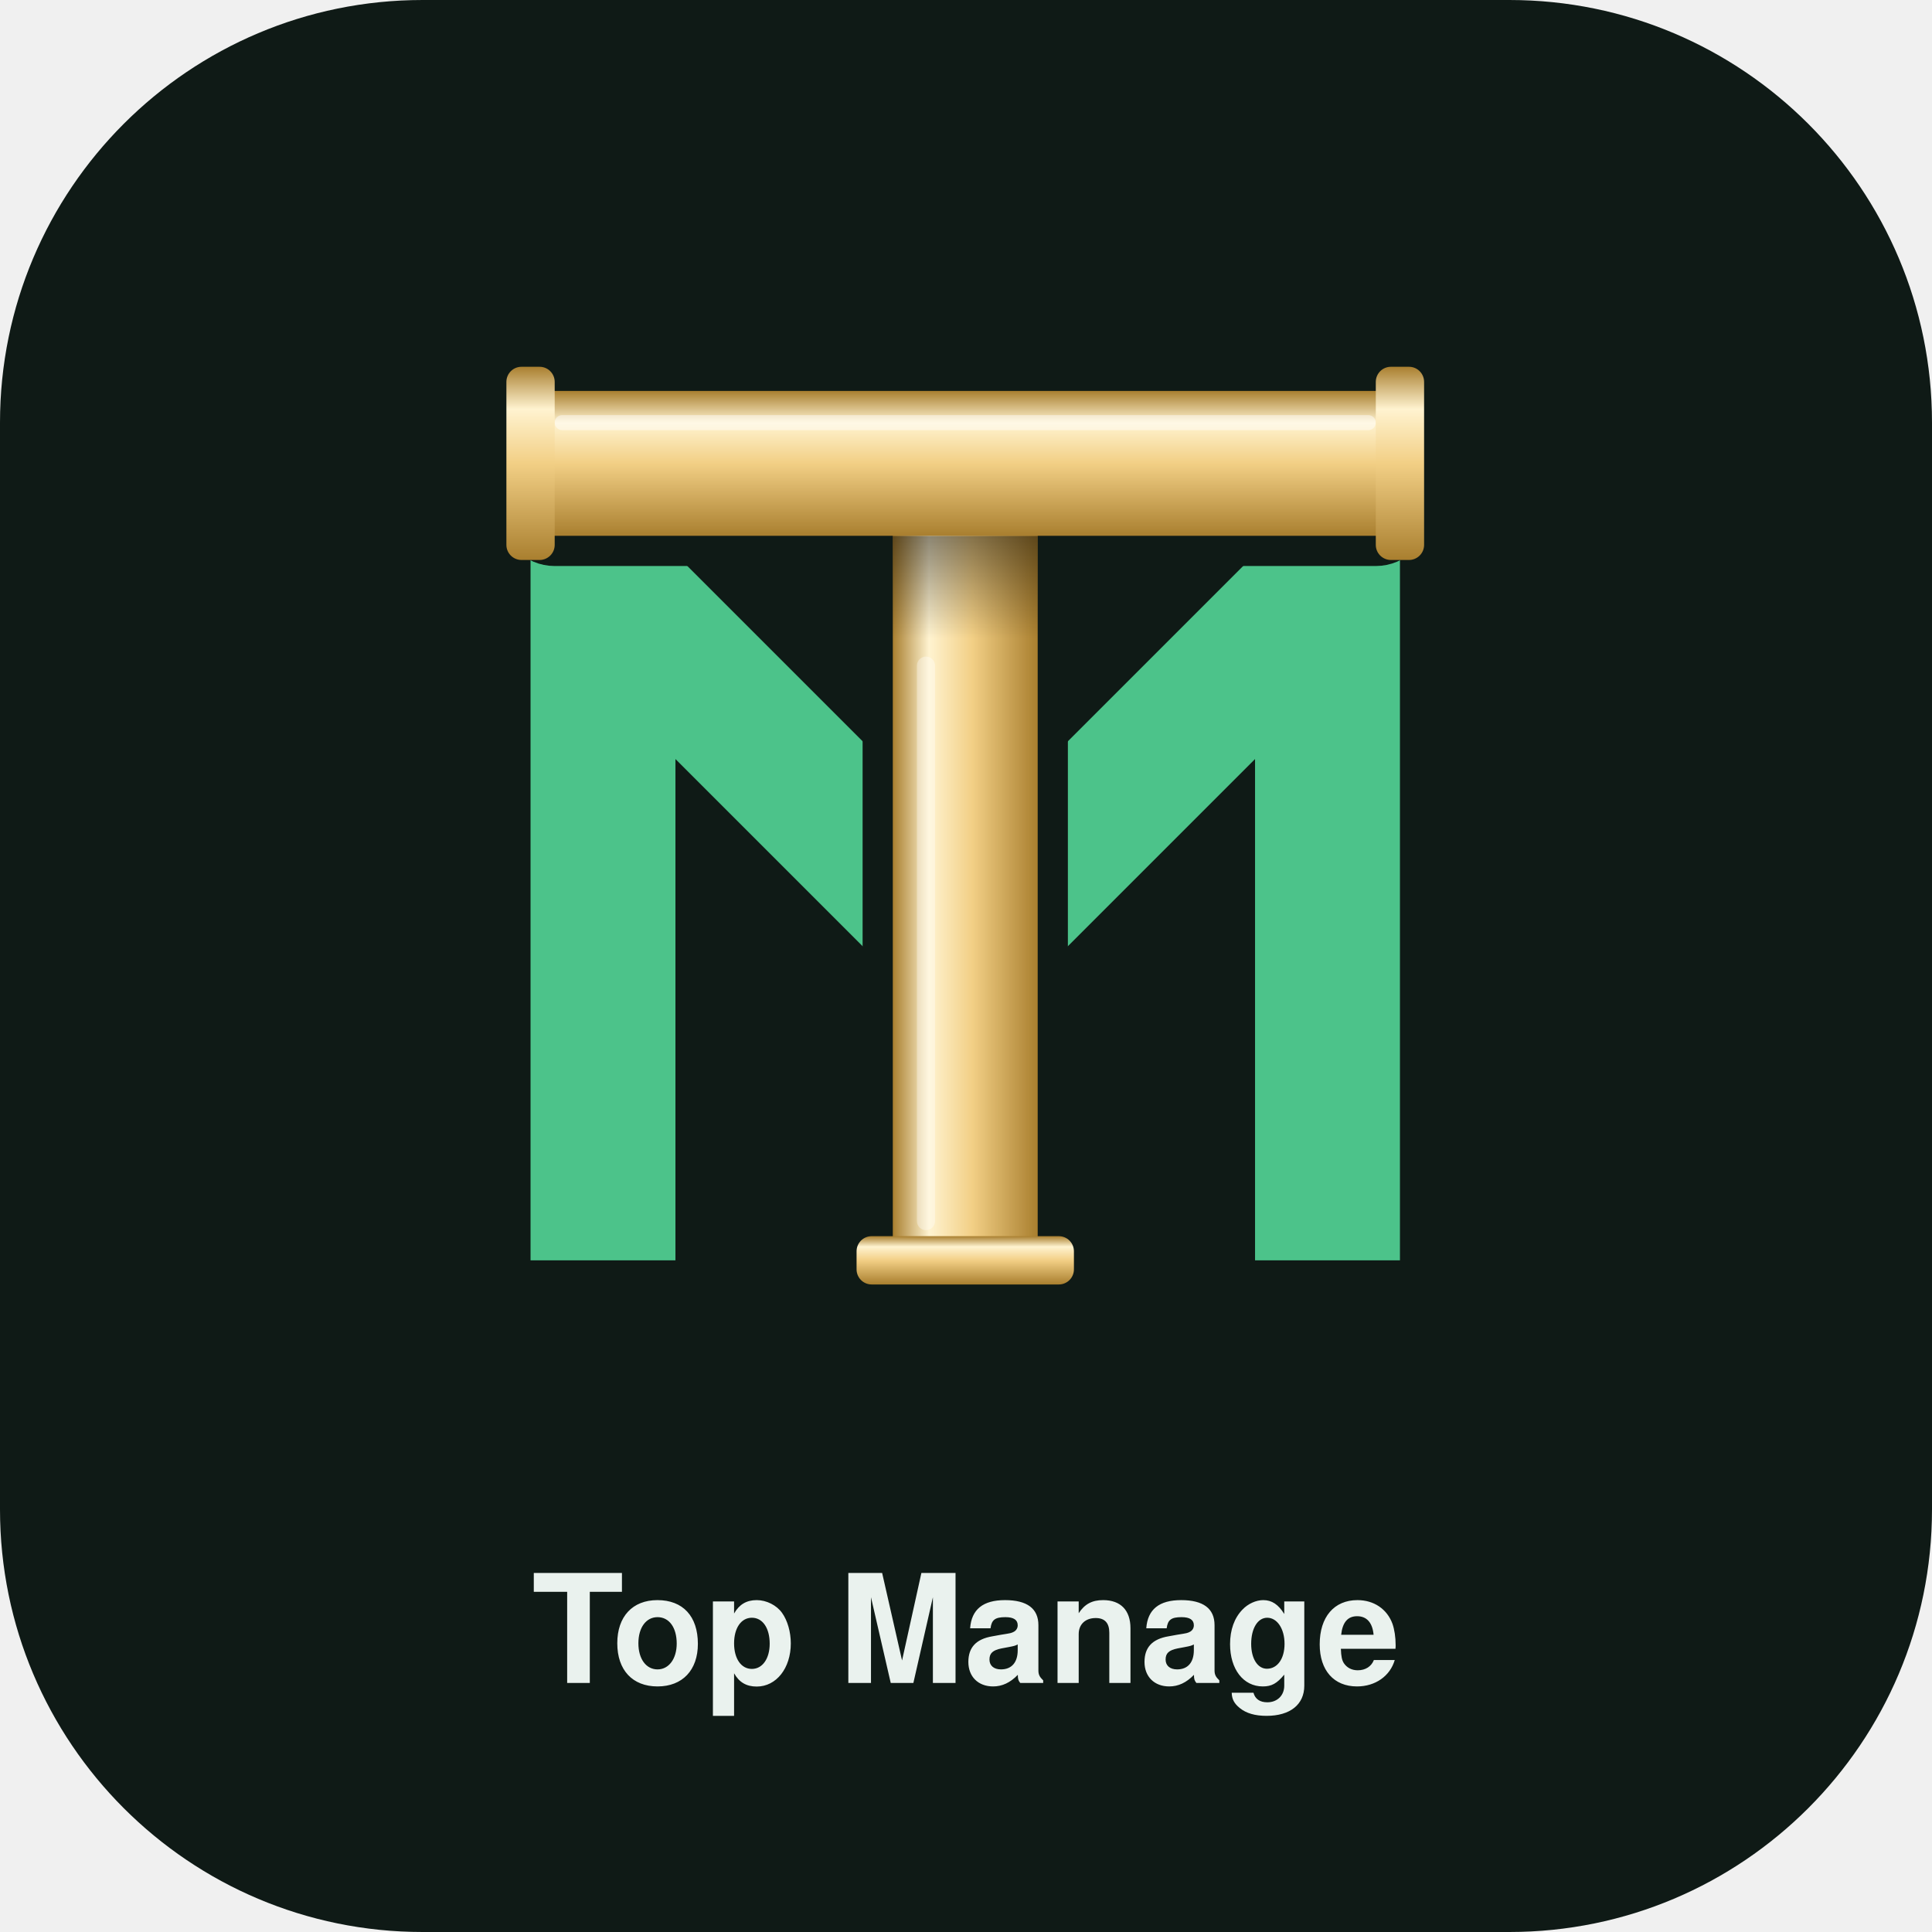
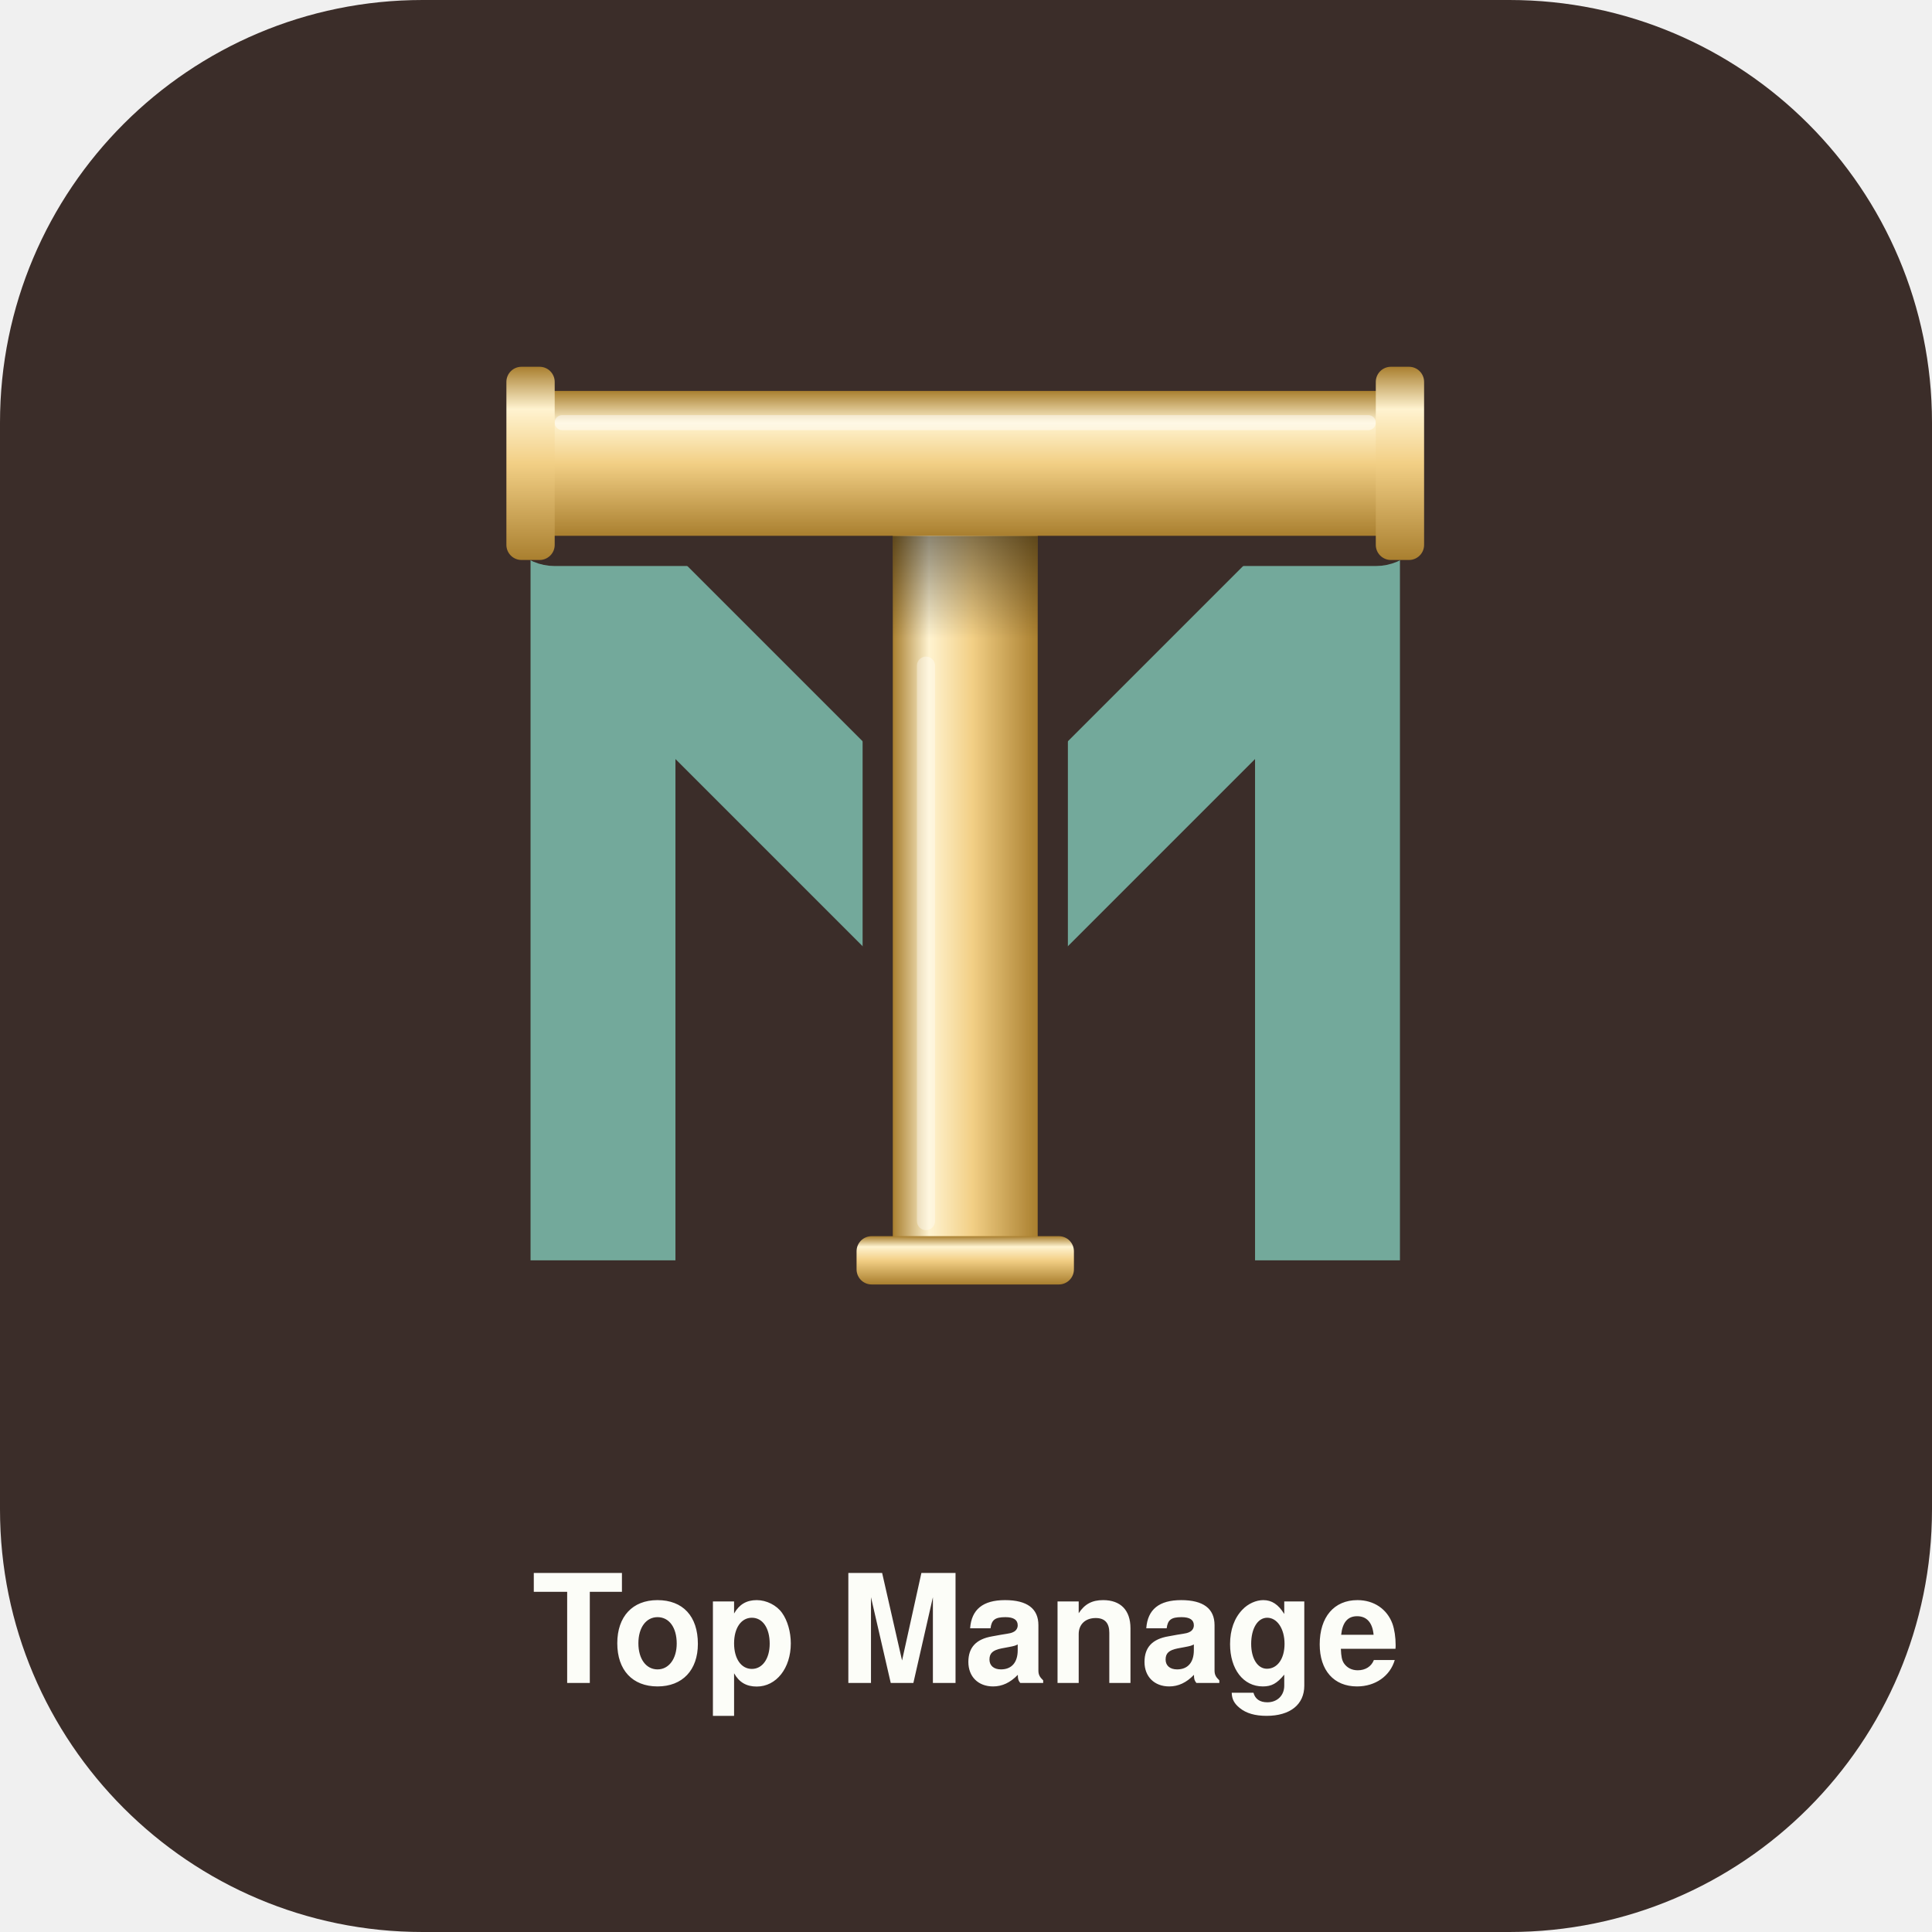
<svg xmlns="http://www.w3.org/2000/svg" viewBox="0 0 512 512">
  <defs>
    <linearGradient id="g2" x1="0" y1="0" x2="0" y2="1">
-       <stop offset="0" stop-color="#7be0ad" />
-       <stop offset="1" stop-color="#2f9e6b" />
+       <stop offset="0" stop-color="#9cc7ba" />
+       <stop offset="1" stop-color="#5f9486" />
    </linearGradient>
    <linearGradient id="bvf2l" x1="0" y1="0" x2="0" y2="1">
      <stop offset="0" stop-color="#a97f2f" />
      <stop offset=".22" stop-color="#fff3d0" />
      <stop offset=".5" stop-color="#f2cf85" />
      <stop offset="1" stop-color="#a97f2f" />
    </linearGradient>
    <linearGradient id="shf2l" x1="0" y1="0" x2="1" y2="0">
      <stop offset="0" stop-color="#a97f2f" />
      <stop offset=".25" stop-color="#fff3d0" />
      <stop offset=".55" stop-color="#f2cf85" />
      <stop offset="1" stop-color="#a97f2f" />
    </linearGradient>
    <linearGradient id="jnf2l" x1="0" y1="0" x2="0" y2="1">
      <stop offset="0" stop-color="#000" stop-opacity=".45" />
      <stop offset="1" stop-color="#000" stop-opacity="0" />
    </linearGradient>
    <mask id="mf2l" maskUnits="userSpaceOnUse" x="0" y="0" width="512" height="512">
      <rect width="512" height="512" fill="#fff" />
      <g fill="#000" stroke="#000" stroke-width="20" stroke-linejoin="round">
        <rect x="112" y="112" width="288" height="48" rx="8" />
        <rect x="232" y="152" width="48" height="248" rx="6" />
      </g>
    </mask>
  </defs>
-   <rect width="512" height="512" rx="112" fill="#0f1a16" />
+   <rect width="512" height="512" rx="112" fill="#3b2d29" />
  <g transform="translate(51 14) scale(.8)">
    <g mask="url(#mf2l)">
-       <path d="M136 400V160M376 400V160M136 176L256 296 376 176" fill="none" stroke="#4cc38a" stroke-width="48" stroke-linejoin="miter" stroke-miterlimit="4" />
+       <path d="M136 400V160M376 400V160M136 176L256 296 376 176" fill="none" stroke="#73a99b" stroke-width="48" stroke-linejoin="miter" stroke-miterlimit="4" />
    </g>
    <g>
      <rect x="232" y="152" width="48" height="248" rx="6" fill="url(#shf2l)" />
      <rect x="232" y="160" width="48" height="34" fill="url(#jnf2l)" />
      <rect x="112" y="112" width="288" height="48" rx="8" fill="url(#bvf2l)" />
      <rect x="120" y="120" width="272" height="5" rx="2.5" fill="#fff" opacity=".45" />
      <rect x="240" y="200" width="6" height="190" rx="3" fill="#fff" opacity=".35" />
      <g fill="url(#bvf2l)">
        <rect x="104" y="104" width="16" height="64" rx="5" />
        <rect x="392" y="104" width="16" height="64" rx="5" />
      </g>
      <rect x="220" y="392" width="72" height="16" rx="5" fill="url(#bvf2l)" />
    </g>
  </g>
-   <text x="256" y="446" text-anchor="middle" textLength="230" lengthAdjust="spacingAndGlyphs" font-family="Segoe UI,Helvetica,Arial,sans-serif" font-weight="700" font-size="40" fill="#eaf2ee">Top Manage</text>
+   <text x="256" y="446" text-anchor="middle" textLength="230" lengthAdjust="spacingAndGlyphs" font-family="Segoe UI,Helvetica,Arial,sans-serif" font-weight="700" font-size="40" fill="#fcfdf8">Top Manage</text>
</svg>
